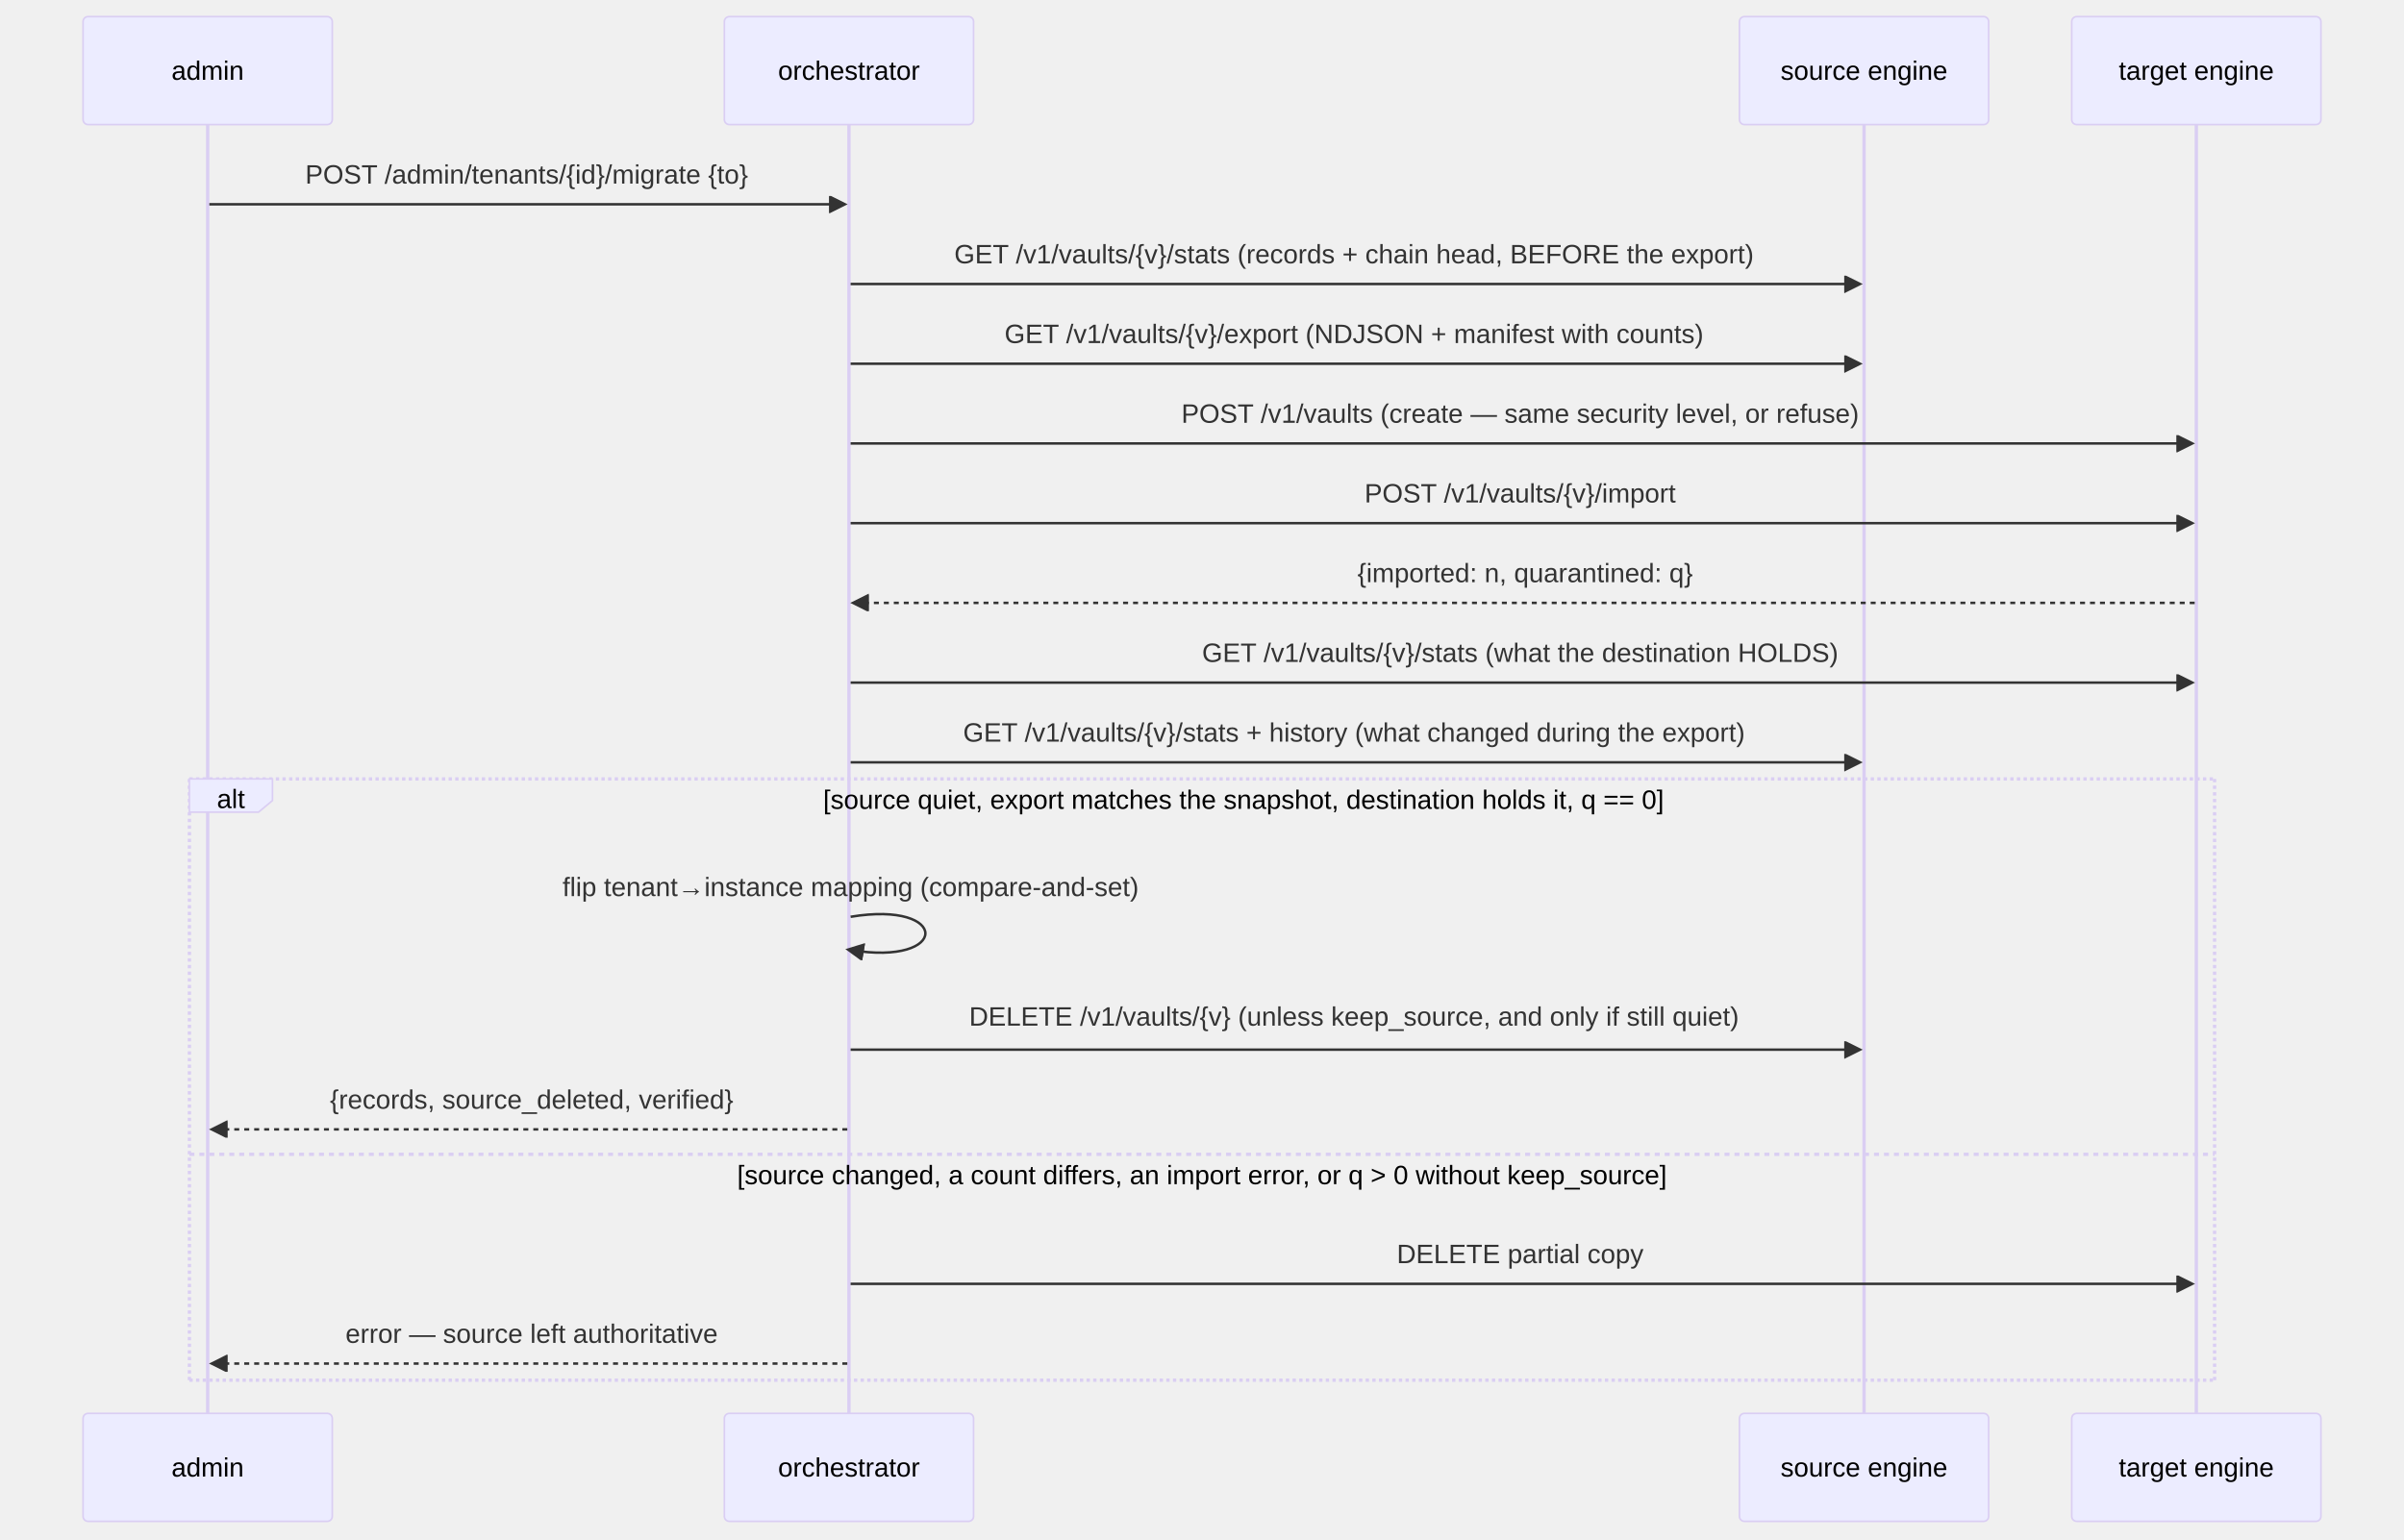
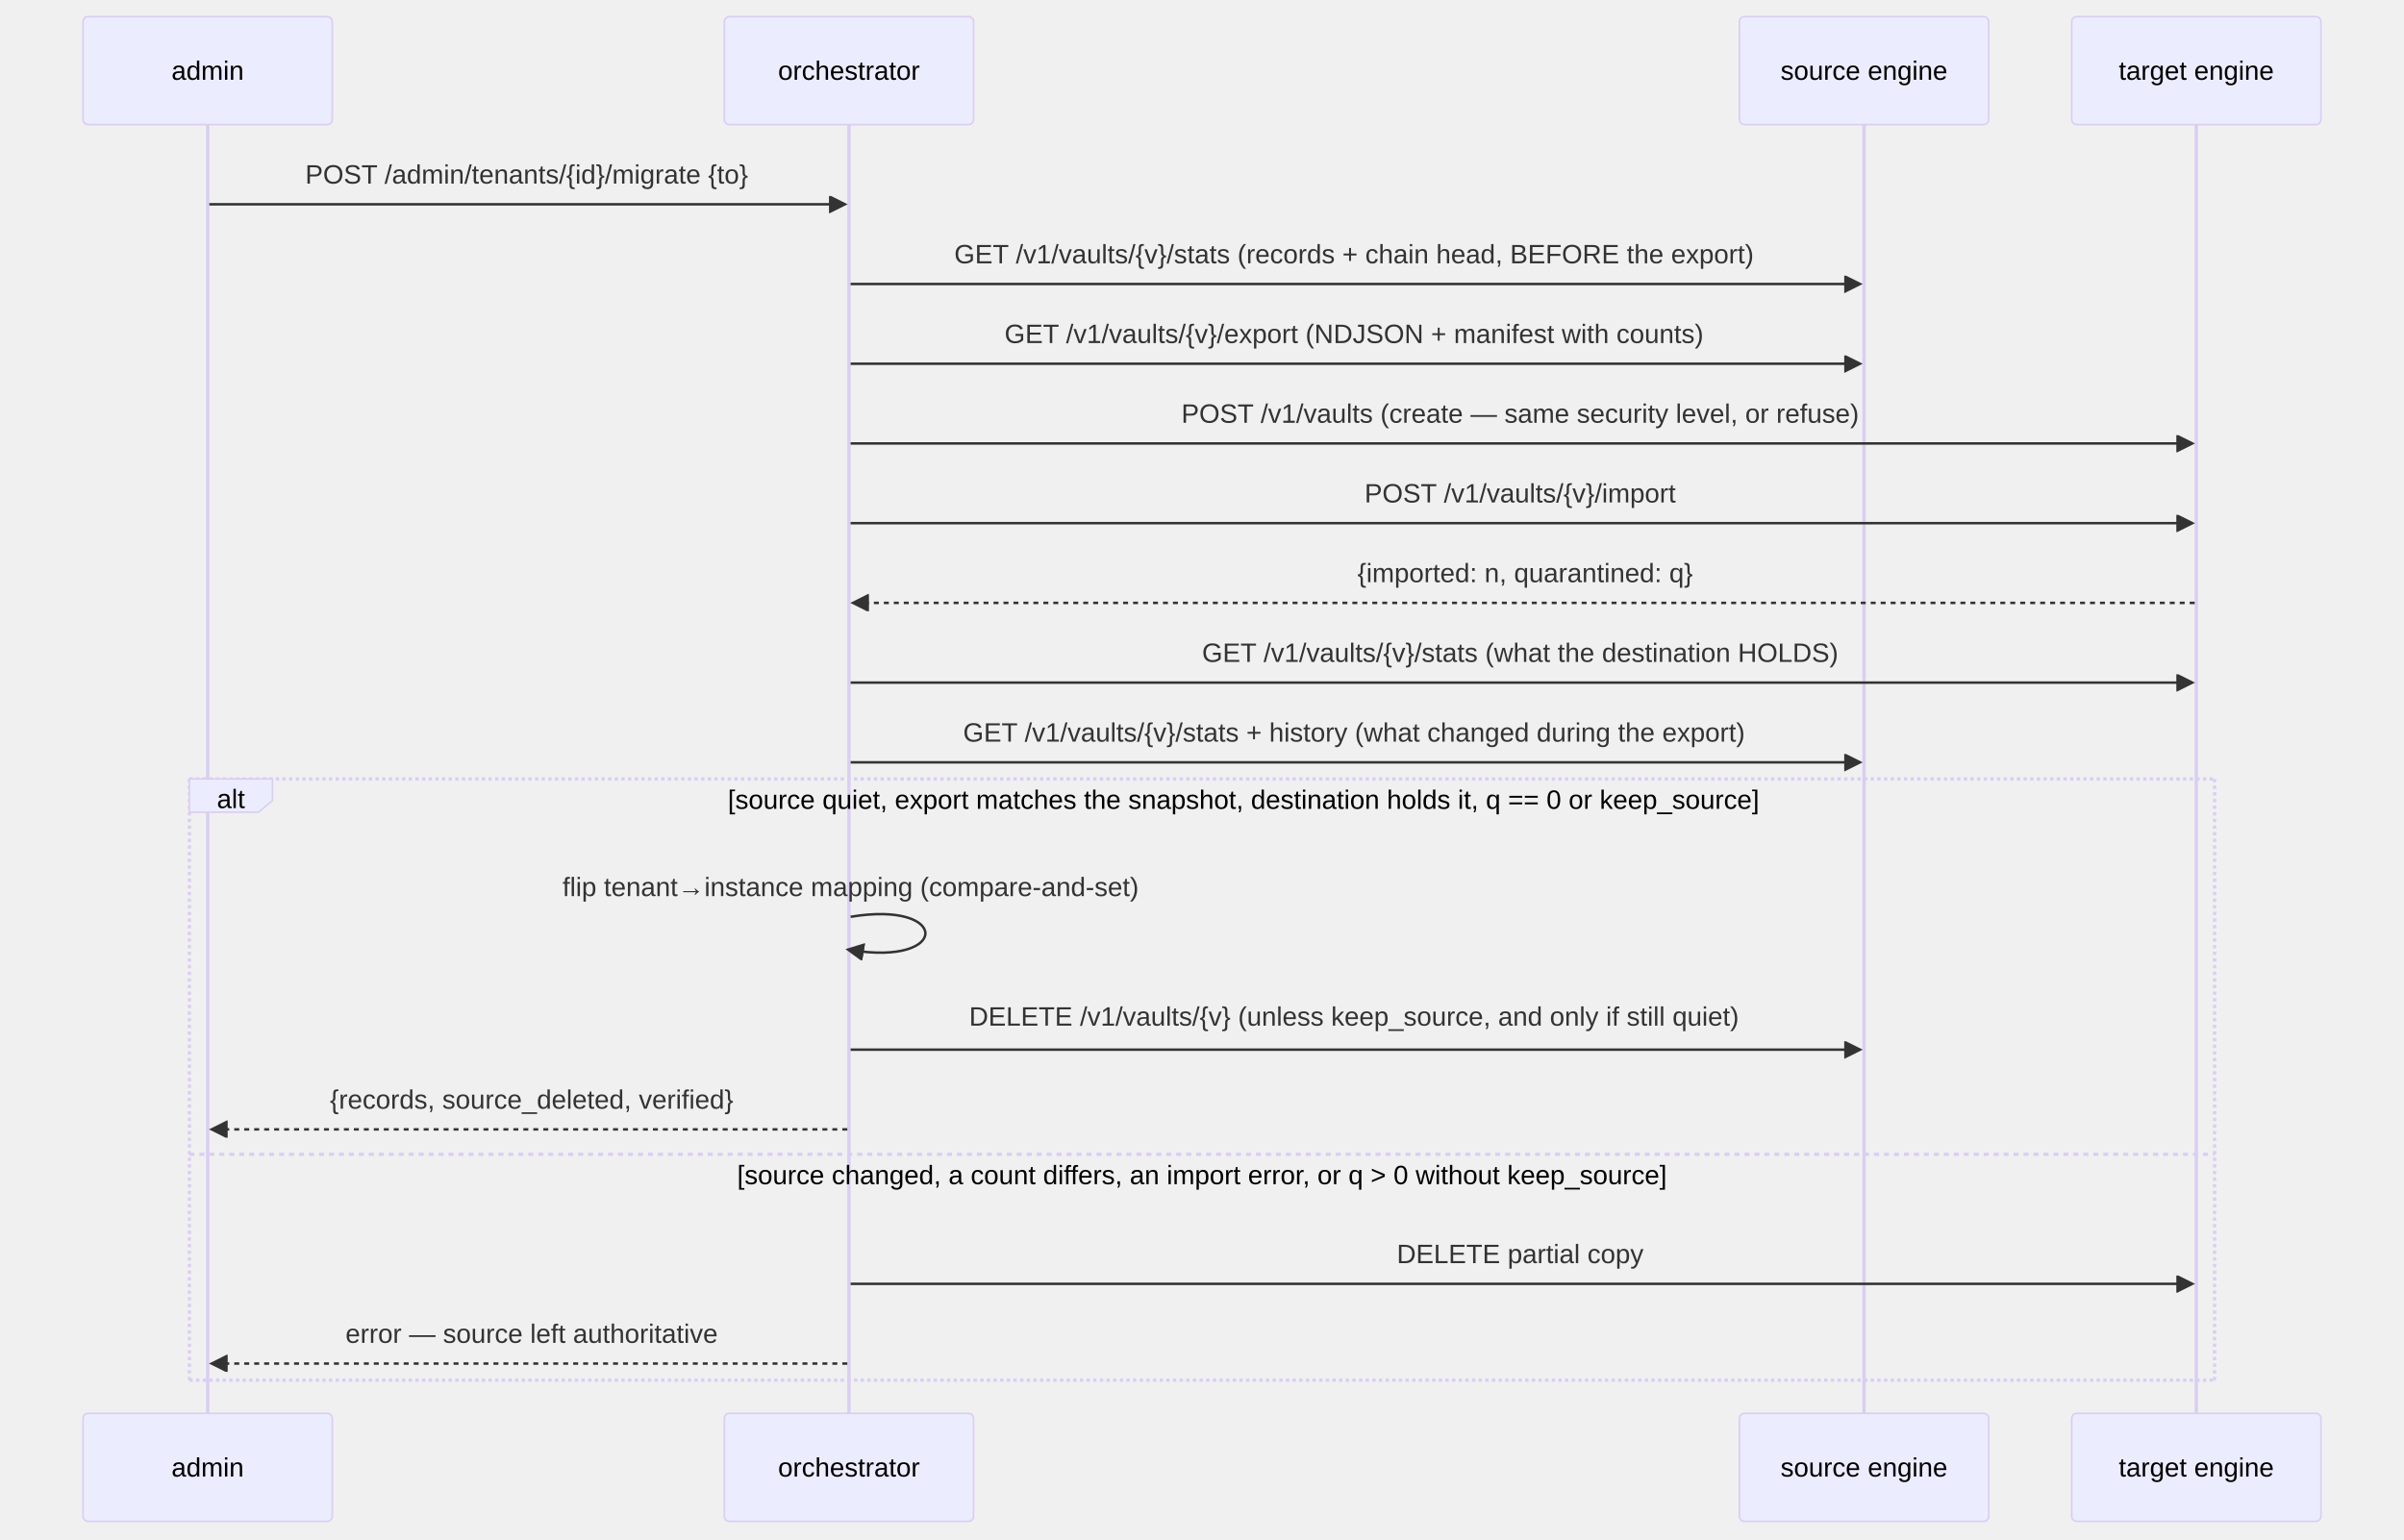
<svg xmlns="http://www.w3.org/2000/svg" aria-roledescription="sequence" role="graphics-document document" viewBox="-50 -10 1447 927" style="max-width: 1447px; background-color: white;" width="100%" id="my-svg">
  <g>
    <rect class="actor actor-bottom" ry="3" rx="3" name="D" height="65" width="150" stroke="#666" fill="#eaeaea" y="841" x="1197" />
    <text style="text-anchor: middle; font-size: 16px; font-weight: 400;" class="actor" alignment-baseline="central" dominant-baseline="central" y="873.5" x="1272">
      <tspan dy="0" x="1272">target engine</tspan>
    </text>
  </g>
  <g>
    <rect class="actor actor-bottom" ry="3" rx="3" name="S" height="65" width="150" stroke="#666" fill="#eaeaea" y="841" x="997" />
    <text style="text-anchor: middle; font-size: 16px; font-weight: 400;" class="actor" alignment-baseline="central" dominant-baseline="central" y="873.5" x="1072">
      <tspan dy="0" x="1072">source engine</tspan>
    </text>
  </g>
  <g>
    <rect class="actor actor-bottom" ry="3" rx="3" name="O" height="65" width="150" stroke="#666" fill="#eaeaea" y="841" x="386" />
    <text style="text-anchor: middle; font-size: 16px; font-weight: 400;" class="actor" alignment-baseline="central" dominant-baseline="central" y="873.5" x="461">
      <tspan dy="0" x="461">orchestrator</tspan>
    </text>
  </g>
  <g>
    <rect class="actor actor-bottom" ry="3" rx="3" name="A" height="65" width="150" stroke="#666" fill="#eaeaea" y="841" x="0" />
    <text style="text-anchor: middle; font-size: 16px; font-weight: 400;" class="actor" alignment-baseline="central" dominant-baseline="central" y="873.5" x="75">
      <tspan dy="0" x="75">admin</tspan>
    </text>
  </g>
  <g>
    <line stroke="#999" stroke-width="0.5px" class="200" y2="841" x2="1272" y1="5" x1="1272" id="actor3" />
    <g id="root-3">
      <rect class="actor actor-top" ry="3" rx="3" name="D" height="65" width="150" stroke="#666" fill="#eaeaea" y="0" x="1197" />
      <text style="text-anchor: middle; font-size: 16px; font-weight: 400;" class="actor" alignment-baseline="central" dominant-baseline="central" y="32.5" x="1272">
        <tspan dy="0" x="1272">target engine</tspan>
      </text>
    </g>
  </g>
  <g>
    <line stroke="#999" stroke-width="0.5px" class="200" y2="841" x2="1072" y1="5" x1="1072" id="actor2" />
    <g id="root-2">
      <rect class="actor actor-top" ry="3" rx="3" name="S" height="65" width="150" stroke="#666" fill="#eaeaea" y="0" x="997" />
      <text style="text-anchor: middle; font-size: 16px; font-weight: 400;" class="actor" alignment-baseline="central" dominant-baseline="central" y="32.5" x="1072">
        <tspan dy="0" x="1072">source engine</tspan>
      </text>
    </g>
  </g>
  <g>
    <line stroke="#999" stroke-width="0.5px" class="200" y2="841" x2="461" y1="5" x1="461" id="actor1" />
    <g id="root-1">
      <rect class="actor actor-top" ry="3" rx="3" name="O" height="65" width="150" stroke="#666" fill="#eaeaea" y="0" x="386" />
      <text style="text-anchor: middle; font-size: 16px; font-weight: 400;" class="actor" alignment-baseline="central" dominant-baseline="central" y="32.5" x="461">
        <tspan dy="0" x="461">orchestrator</tspan>
      </text>
    </g>
  </g>
  <g>
    <line stroke="#999" stroke-width="0.5px" class="200" y2="841" x2="75" y1="5" x1="75" id="actor0" />
    <g id="root-0">
      <rect class="actor actor-top" ry="3" rx="3" name="A" height="65" width="150" stroke="#666" fill="#eaeaea" y="0" x="0" />
      <text style="text-anchor: middle; font-size: 16px; font-weight: 400;" class="actor" alignment-baseline="central" dominant-baseline="central" y="32.5" x="75">
        <tspan dy="0" x="75">admin</tspan>
      </text>
    </g>
  </g>
  <style>#my-svg{font-family:"trebuchet ms",verdana,arial,sans-serif;font-size:16px;fill:#333;}#my-svg .error-icon{fill:#552222;}#my-svg .error-text{fill:#552222;stroke:#552222;}#my-svg .edge-thickness-normal{stroke-width:2px;}#my-svg .edge-thickness-thick{stroke-width:3.5px;}#my-svg .edge-pattern-solid{stroke-dasharray:0;}#my-svg .edge-pattern-dashed{stroke-dasharray:3;}#my-svg .edge-pattern-dotted{stroke-dasharray:2;}#my-svg .marker{fill:#333333;stroke:#333333;}#my-svg .marker.cross{stroke:#333333;}#my-svg svg{font-family:"trebuchet ms",verdana,arial,sans-serif;font-size:16px;}#my-svg .actor{stroke:hsl(259.626, 59.777%, 87.902%);fill:#ECECFF;}#my-svg text.actor&gt;tspan{fill:black;stroke:none;}#my-svg .actor-line{stroke:grey;}#my-svg .messageLine0{stroke-width:1.5;stroke-dasharray:none;stroke:#333;}#my-svg .messageLine1{stroke-width:1.5;stroke-dasharray:2,2;stroke:#333;}#my-svg #arrowhead path{fill:#333;stroke:#333;}#my-svg .sequenceNumber{fill:white;}#my-svg #sequencenumber{fill:#333;}#my-svg #crosshead path{fill:#333;stroke:#333;}#my-svg .messageText{fill:#333;stroke:none;}#my-svg .labelBox{stroke:hsl(259.626, 59.777%, 87.902%);fill:#ECECFF;}#my-svg .labelText,#my-svg .labelText&gt;tspan{fill:black;stroke:none;}#my-svg .loopText,#my-svg .loopText&gt;tspan{fill:black;stroke:none;}#my-svg .loopLine{stroke-width:2px;stroke-dasharray:2,2;stroke:hsl(259.626, 59.777%, 87.902%);fill:hsl(259.626, 59.777%, 87.902%);}#my-svg .note{stroke:#aaaa33;fill:#fff5ad;}#my-svg .noteText,#my-svg .noteText&gt;tspan{fill:black;stroke:none;}#my-svg .activation0{fill:#f4f4f4;stroke:#666;}#my-svg .activation1{fill:#f4f4f4;stroke:#666;}#my-svg .activation2{fill:#f4f4f4;stroke:#666;}#my-svg .actorPopupMenu{position:absolute;}#my-svg .actorPopupMenuPanel{position:absolute;fill:#ECECFF;box-shadow:0px 8px 16px 0px rgba(0,0,0,0.2);filter:drop-shadow(3px 5px 2px rgb(0 0 0 / 0.4));}#my-svg .actor-man line{stroke:hsl(259.626, 59.777%, 87.902%);fill:#ECECFF;}#my-svg .actor-man circle,#my-svg line{stroke:hsl(259.626, 59.777%, 87.902%);fill:#ECECFF;stroke-width:2px;}#my-svg :root{--mermaid-font-family:"trebuchet ms",verdana,arial,sans-serif;}</style>
  <g />
  <defs>
    <symbol height="24" width="24" id="computer">
      <path d="M2 2v13h20v-13h-20zm18 11h-16v-9h16v9zm-10.228 6l.466-1h3.524l.467 1h-4.457zm14.228 3h-24l2-6h2.104l-1.33 4h18.45l-1.297-4h2.073l2 6zm-5-10h-14v-7h14v7z" transform="scale(.5)" />
    </symbol>
  </defs>
  <defs>
    <symbol clip-rule="evenodd" fill-rule="evenodd" id="database">
      <path d="M12.258.001l.256.004.255.005.253.008.251.01.249.012.247.015.246.016.242.019.241.02.239.023.236.024.233.027.231.028.229.031.225.032.223.034.22.036.217.038.214.04.211.041.208.043.205.045.201.046.198.048.194.05.191.051.187.053.183.054.18.056.175.057.172.059.168.06.163.061.16.063.155.064.15.066.074.033.073.033.071.034.07.034.069.035.068.035.067.035.066.035.064.036.064.036.062.036.06.036.06.037.058.037.058.037.055.038.055.038.053.038.052.038.051.039.05.039.048.039.047.039.045.04.044.04.043.04.041.04.04.041.039.041.037.041.036.041.034.041.033.042.032.042.03.042.029.042.027.042.026.043.024.043.023.043.021.043.02.043.018.044.017.043.015.044.013.044.012.044.011.045.009.044.007.045.006.045.004.045.002.045.001.045v17l-.001.045-.002.045-.004.045-.006.045-.007.045-.009.044-.011.045-.012.044-.013.044-.015.044-.017.043-.018.044-.02.043-.021.043-.023.043-.024.043-.026.043-.027.042-.029.042-.03.042-.032.042-.033.042-.034.041-.036.041-.037.041-.039.041-.04.041-.041.04-.043.04-.044.04-.045.04-.047.039-.048.039-.05.039-.051.039-.052.038-.053.038-.055.038-.055.038-.058.037-.058.037-.06.037-.06.036-.062.036-.064.036-.064.036-.066.035-.067.035-.068.035-.069.035-.07.034-.071.034-.073.033-.074.033-.15.066-.155.064-.16.063-.163.061-.168.06-.172.059-.175.057-.18.056-.183.054-.187.053-.191.051-.194.05-.198.048-.201.046-.205.045-.208.043-.211.041-.214.04-.217.038-.22.036-.223.034-.225.032-.229.031-.231.028-.233.027-.236.024-.239.023-.241.02-.242.019-.246.016-.247.015-.249.012-.251.01-.253.008-.255.005-.256.004-.258.001-.258-.001-.256-.004-.255-.005-.253-.008-.251-.01-.249-.012-.247-.015-.245-.016-.243-.019-.241-.02-.238-.023-.236-.024-.234-.027-.231-.028-.228-.031-.226-.032-.223-.034-.22-.036-.217-.038-.214-.04-.211-.041-.208-.043-.204-.045-.201-.046-.198-.048-.195-.05-.19-.051-.187-.053-.184-.054-.179-.056-.176-.057-.172-.059-.167-.06-.164-.061-.159-.063-.155-.064-.151-.066-.074-.033-.072-.033-.072-.034-.07-.034-.069-.035-.068-.035-.067-.035-.066-.035-.064-.036-.063-.036-.062-.036-.061-.036-.06-.037-.058-.037-.057-.037-.056-.038-.055-.038-.053-.038-.052-.038-.051-.039-.049-.039-.049-.039-.046-.039-.046-.04-.044-.04-.043-.04-.041-.04-.04-.041-.039-.041-.037-.041-.036-.041-.034-.041-.033-.042-.032-.042-.03-.042-.029-.042-.027-.042-.026-.043-.024-.043-.023-.043-.021-.043-.02-.043-.018-.044-.017-.043-.015-.044-.013-.044-.012-.044-.011-.045-.009-.044-.007-.045-.006-.045-.004-.045-.002-.045-.001-.045v-17l.001-.045.002-.045.004-.045.006-.045.007-.045.009-.044.011-.045.012-.044.013-.044.015-.044.017-.043.018-.044.02-.043.021-.043.023-.043.024-.043.026-.043.027-.042.029-.042.03-.042.032-.042.033-.042.034-.041.036-.041.037-.041.039-.041.04-.041.041-.04.043-.04.044-.04.046-.04.046-.039.049-.039.049-.039.051-.039.052-.038.053-.038.055-.038.056-.038.057-.037.058-.037.06-.037.061-.036.062-.036.063-.036.064-.036.066-.035.067-.035.068-.035.069-.035.07-.034.072-.034.072-.033.074-.033.151-.066.155-.064.159-.063.164-.061.167-.06.172-.059.176-.057.179-.056.184-.054.187-.053.19-.051.195-.05.198-.048.201-.046.204-.045.208-.043.211-.041.214-.04.217-.038.22-.036.223-.034.226-.032.228-.031.231-.028.234-.027.236-.024.238-.023.241-.02.243-.019.245-.016.247-.015.249-.012.251-.01.253-.008.255-.005.256-.004.258-.001.258.001zm-9.258 20.499v.01l.001.021.003.021.004.022.005.021.006.022.007.022.009.023.01.022.011.023.012.023.013.023.015.023.016.024.017.023.018.024.019.024.021.024.022.025.023.024.024.025.052.049.056.05.061.051.066.051.07.051.075.051.079.052.084.052.088.052.092.052.097.052.102.051.105.052.11.052.114.051.119.051.123.051.127.05.131.05.135.05.139.048.144.049.147.047.152.047.155.047.16.045.163.045.167.043.171.043.176.041.178.041.183.039.187.039.19.037.194.035.197.035.202.033.204.031.209.03.212.029.216.027.219.025.222.024.226.021.23.02.233.018.236.016.24.015.243.012.246.01.249.008.253.005.256.004.259.001.26-.001.257-.004.254-.005.25-.008.247-.011.244-.012.241-.014.237-.016.233-.018.231-.021.226-.021.224-.024.22-.026.216-.027.212-.028.21-.031.205-.031.202-.034.198-.034.194-.036.191-.037.187-.039.183-.04.179-.04.175-.042.172-.043.168-.044.163-.045.16-.046.155-.046.152-.047.148-.048.143-.049.139-.049.136-.05.131-.05.126-.05.123-.051.118-.052.114-.051.11-.052.106-.052.101-.052.096-.052.092-.052.088-.053.083-.051.079-.052.074-.052.07-.051.065-.051.06-.051.056-.05.051-.05.023-.024.023-.025.021-.024.02-.024.019-.024.018-.024.017-.024.015-.023.014-.024.013-.023.012-.023.01-.023.01-.022.008-.022.006-.022.006-.022.004-.022.004-.021.001-.021.001-.021v-4.127l-.077.055-.08.053-.083.054-.085.053-.087.052-.09.052-.093.051-.095.05-.097.05-.1.049-.102.049-.105.048-.106.047-.109.047-.111.046-.114.045-.115.045-.118.044-.12.043-.122.042-.124.042-.126.041-.128.04-.13.04-.132.038-.134.038-.135.037-.138.037-.139.035-.142.035-.143.034-.144.033-.147.032-.148.031-.15.03-.151.03-.153.029-.154.027-.156.027-.158.026-.159.025-.161.024-.162.023-.163.022-.165.021-.166.02-.167.019-.169.018-.169.017-.171.016-.173.015-.173.014-.175.013-.175.012-.177.011-.178.01-.179.008-.179.008-.181.006-.182.005-.182.004-.184.003-.184.002h-.37l-.184-.002-.184-.003-.182-.004-.182-.005-.181-.006-.179-.008-.179-.008-.178-.01-.176-.011-.176-.012-.175-.013-.173-.014-.172-.015-.171-.016-.17-.017-.169-.018-.167-.019-.166-.02-.165-.021-.163-.022-.162-.023-.161-.024-.159-.025-.157-.026-.156-.027-.155-.027-.153-.029-.151-.03-.15-.03-.148-.031-.146-.032-.145-.033-.143-.034-.141-.035-.14-.035-.137-.037-.136-.037-.134-.038-.132-.038-.13-.04-.128-.04-.126-.041-.124-.042-.122-.042-.12-.044-.117-.043-.116-.045-.113-.045-.112-.046-.109-.047-.106-.047-.105-.048-.102-.049-.1-.049-.097-.05-.095-.05-.093-.052-.09-.051-.087-.052-.085-.053-.083-.054-.08-.054-.077-.054v4.127zm0-5.654v.011l.001.021.003.021.004.021.005.022.006.022.007.022.009.022.01.022.011.023.012.023.013.023.015.024.016.023.017.024.018.024.019.024.021.024.022.024.023.025.024.024.052.05.056.05.061.05.066.051.07.051.075.052.079.051.084.052.088.052.092.052.097.052.102.052.105.052.11.051.114.051.119.052.123.05.127.051.131.05.135.049.139.049.144.048.147.048.152.047.155.046.16.045.163.045.167.044.171.042.176.042.178.04.183.04.187.038.19.037.194.036.197.034.202.033.204.032.209.03.212.028.216.027.219.025.222.024.226.022.23.02.233.018.236.016.24.014.243.012.246.01.249.008.253.006.256.003.259.001.26-.001.257-.003.254-.006.25-.008.247-.01.244-.012.241-.015.237-.016.233-.018.231-.02.226-.022.224-.024.22-.025.216-.027.212-.029.21-.03.205-.032.202-.033.198-.035.194-.036.191-.037.187-.039.183-.039.179-.041.175-.042.172-.043.168-.044.163-.045.16-.045.155-.047.152-.047.148-.048.143-.048.139-.05.136-.049.131-.05.126-.051.123-.051.118-.051.114-.052.11-.052.106-.052.101-.052.096-.052.092-.052.088-.052.083-.052.079-.052.074-.051.07-.052.065-.051.06-.05.056-.051.051-.049.023-.025.023-.024.021-.025.02-.024.019-.024.018-.024.017-.024.015-.023.014-.023.013-.024.012-.022.01-.023.01-.023.008-.022.006-.022.006-.022.004-.021.004-.022.001-.021.001-.021v-4.139l-.077.054-.08.054-.083.054-.085.052-.087.053-.09.051-.093.051-.095.051-.097.05-.1.049-.102.049-.105.048-.106.047-.109.047-.111.046-.114.045-.115.044-.118.044-.12.044-.122.042-.124.042-.126.041-.128.04-.13.039-.132.039-.134.038-.135.037-.138.036-.139.036-.142.035-.143.033-.144.033-.147.033-.148.031-.15.03-.151.03-.153.028-.154.028-.156.027-.158.026-.159.025-.161.024-.162.023-.163.022-.165.021-.166.02-.167.019-.169.018-.169.017-.171.016-.173.015-.173.014-.175.013-.175.012-.177.011-.178.009-.179.009-.179.007-.181.007-.182.005-.182.004-.184.003-.184.002h-.37l-.184-.002-.184-.003-.182-.004-.182-.005-.181-.007-.179-.007-.179-.009-.178-.009-.176-.011-.176-.012-.175-.013-.173-.014-.172-.015-.171-.016-.17-.017-.169-.018-.167-.019-.166-.02-.165-.021-.163-.022-.162-.023-.161-.024-.159-.025-.157-.026-.156-.027-.155-.028-.153-.028-.151-.03-.15-.03-.148-.031-.146-.033-.145-.033-.143-.033-.141-.035-.14-.036-.137-.036-.136-.037-.134-.038-.132-.039-.13-.039-.128-.04-.126-.041-.124-.042-.122-.043-.12-.043-.117-.044-.116-.044-.113-.046-.112-.046-.109-.046-.106-.047-.105-.048-.102-.049-.1-.049-.097-.05-.095-.051-.093-.051-.09-.051-.087-.053-.085-.052-.083-.054-.08-.054-.077-.054v4.139zm0-5.666v.011l.001.02.003.022.004.021.005.022.006.021.007.022.009.023.01.022.011.023.012.023.013.023.015.023.016.024.017.024.018.023.019.024.021.025.022.024.023.024.024.025.052.05.056.05.061.05.066.051.07.051.075.052.079.051.084.052.088.052.092.052.097.052.102.052.105.051.11.052.114.051.119.051.123.051.127.05.131.05.135.05.139.049.144.048.147.048.152.047.155.046.16.045.163.045.167.043.171.043.176.042.178.04.183.04.187.038.19.037.194.036.197.034.202.033.204.032.209.03.212.028.216.027.219.025.222.024.226.021.23.02.233.018.236.017.24.014.243.012.246.01.249.008.253.006.256.003.259.001.26-.001.257-.003.254-.006.25-.008.247-.01.244-.013.241-.014.237-.016.233-.018.231-.02.226-.022.224-.024.22-.025.216-.027.212-.029.21-.03.205-.032.202-.033.198-.035.194-.036.191-.037.187-.039.183-.039.179-.041.175-.042.172-.043.168-.044.163-.045.16-.045.155-.047.152-.047.148-.048.143-.049.139-.049.136-.049.131-.051.126-.05.123-.051.118-.052.114-.051.11-.052.106-.052.101-.052.096-.052.092-.052.088-.052.083-.052.079-.052.074-.052.07-.051.065-.051.06-.051.056-.05.051-.049.023-.025.023-.025.021-.024.02-.024.019-.024.018-.024.017-.024.015-.023.014-.024.013-.023.012-.023.01-.022.01-.023.008-.022.006-.022.006-.022.004-.022.004-.021.001-.021.001-.021v-4.153l-.077.054-.08.054-.083.053-.085.053-.087.053-.09.051-.093.051-.095.051-.097.05-.1.049-.102.048-.105.048-.106.048-.109.046-.111.046-.114.046-.115.044-.118.044-.12.043-.122.043-.124.042-.126.041-.128.04-.13.039-.132.039-.134.038-.135.037-.138.036-.139.036-.142.034-.143.034-.144.033-.147.032-.148.032-.15.03-.151.03-.153.028-.154.028-.156.027-.158.026-.159.024-.161.024-.162.023-.163.023-.165.021-.166.02-.167.019-.169.018-.169.017-.171.016-.173.015-.173.014-.175.013-.175.012-.177.01-.178.01-.179.009-.179.007-.181.006-.182.006-.182.004-.184.003-.184.001-.185.001-.185-.001-.184-.001-.184-.003-.182-.004-.182-.006-.181-.006-.179-.007-.179-.009-.178-.01-.176-.01-.176-.012-.175-.013-.173-.014-.172-.015-.171-.016-.17-.017-.169-.018-.167-.019-.166-.02-.165-.021-.163-.023-.162-.023-.161-.024-.159-.024-.157-.026-.156-.027-.155-.028-.153-.028-.151-.03-.15-.03-.148-.032-.146-.032-.145-.033-.143-.034-.141-.034-.14-.036-.137-.036-.136-.037-.134-.038-.132-.039-.13-.039-.128-.041-.126-.041-.124-.041-.122-.043-.12-.043-.117-.044-.116-.044-.113-.046-.112-.046-.109-.046-.106-.048-.105-.048-.102-.048-.1-.05-.097-.049-.095-.051-.093-.051-.09-.052-.087-.052-.085-.053-.083-.053-.08-.054-.077-.054v4.153zm8.74-8.179l-.257.004-.254.005-.25.008-.247.011-.244.012-.241.014-.237.016-.233.018-.231.021-.226.022-.224.023-.22.026-.216.027-.212.028-.21.031-.205.032-.202.033-.198.034-.194.036-.191.038-.187.038-.183.04-.179.041-.175.042-.172.043-.168.043-.163.045-.16.046-.155.046-.152.048-.148.048-.143.048-.139.049-.136.05-.131.05-.126.051-.123.051-.118.051-.114.052-.11.052-.106.052-.101.052-.096.052-.092.052-.088.052-.083.052-.079.052-.074.051-.07.052-.065.051-.06.05-.056.05-.051.05-.023.025-.023.024-.021.024-.02.025-.019.024-.018.024-.017.023-.015.024-.014.023-.013.023-.012.023-.01.023-.01.022-.008.022-.006.023-.006.021-.004.022-.004.021-.001.021-.001.021.001.021.001.021.004.021.004.022.006.021.006.023.008.022.01.022.01.023.012.023.013.023.014.023.015.024.017.023.018.024.019.024.02.025.021.024.023.024.023.025.051.05.056.05.06.05.065.051.07.052.074.051.079.052.083.052.088.052.092.052.096.052.101.052.106.052.11.052.114.052.118.051.123.051.126.051.131.05.136.05.139.049.143.048.148.048.152.048.155.046.16.046.163.045.168.043.172.043.175.042.179.041.183.04.187.038.191.038.194.036.198.034.202.033.205.032.21.031.212.028.216.027.22.026.224.023.226.022.231.021.233.018.237.016.241.014.244.012.247.011.25.008.254.005.257.004.26.001.26-.001.257-.004.254-.005.25-.008.247-.011.244-.012.241-.014.237-.016.233-.018.231-.021.226-.022.224-.023.22-.026.216-.027.212-.028.21-.031.205-.032.202-.033.198-.034.194-.036.191-.038.187-.038.183-.04.179-.041.175-.042.172-.043.168-.043.163-.045.16-.046.155-.046.152-.048.148-.048.143-.048.139-.049.136-.05.131-.05.126-.051.123-.051.118-.051.114-.052.11-.052.106-.052.101-.052.096-.052.092-.052.088-.052.083-.052.079-.052.074-.051.07-.052.065-.051.06-.05.056-.05.051-.05.023-.025.023-.024.021-.024.02-.025.019-.024.018-.024.017-.023.015-.024.014-.023.013-.023.012-.023.01-.023.01-.022.008-.022.006-.023.006-.021.004-.022.004-.021.001-.021.001-.021-.001-.021-.001-.021-.004-.021-.004-.022-.006-.021-.006-.023-.008-.022-.01-.022-.01-.023-.012-.023-.013-.023-.014-.023-.015-.024-.017-.023-.018-.024-.019-.024-.02-.025-.021-.024-.023-.024-.023-.025-.051-.05-.056-.05-.06-.05-.065-.051-.07-.052-.074-.051-.079-.052-.083-.052-.088-.052-.092-.052-.096-.052-.101-.052-.106-.052-.11-.052-.114-.052-.118-.051-.123-.051-.126-.051-.131-.05-.136-.05-.139-.049-.143-.048-.148-.048-.152-.048-.155-.046-.16-.046-.163-.045-.168-.043-.172-.043-.175-.042-.179-.041-.183-.04-.187-.038-.191-.038-.194-.036-.198-.034-.202-.033-.205-.032-.21-.031-.212-.028-.216-.027-.22-.026-.224-.023-.226-.022-.231-.021-.233-.018-.237-.016-.241-.014-.244-.012-.247-.011-.25-.008-.254-.005-.257-.004-.26-.001-.26.001z" transform="scale(.5)" />
    </symbol>
  </defs>
  <defs>
    <symbol height="24" width="24" id="clock">
      <path d="M12 2c5.514 0 10 4.486 10 10s-4.486 10-10 10-10-4.486-10-10 4.486-10 10-10zm0-2c-6.627 0-12 5.373-12 12s5.373 12 12 12 12-5.373 12-12-5.373-12-12-12zm5.848 12.459c.202.038.202.333.001.372-1.907.361-6.045 1.111-6.547 1.111-.719 0-1.301-.582-1.301-1.301 0-.512.77-5.447 1.125-7.445.034-.192.312-.181.343.014l.985 6.238 5.394 1.011z" transform="scale(.5)" />
    </symbol>
  </defs>
  <defs>
    <marker orient="auto" markerHeight="12" markerWidth="12" markerUnits="userSpaceOnUse" refY="5" refX="7.9" id="arrowhead">
      <path d="M 0 0 L 10 5 L 0 10 z" />
    </marker>
  </defs>
  <defs>
    <marker refY="4.5" refX="4" orient="auto" markerHeight="8" markerWidth="15" id="crosshead">
      <path style="stroke-dasharray: 0, 0;" d="M 1,2 L 6,7 M 6,2 L 1,7" stroke-width="1pt" stroke="#000000" fill="none" />
    </marker>
  </defs>
  <defs>
    <marker orient="auto" markerHeight="28" markerWidth="20" refY="7" refX="15.5" id="filled-head">
      <path d="M 18,7 L9,13 L14,7 L9,1 Z" />
    </marker>
  </defs>
  <defs>
    <marker orient="auto" markerHeight="40" markerWidth="60" refY="15" refX="15" id="sequencenumber">
      <circle r="6" cy="15" cx="15" />
    </marker>
  </defs>
  <g>
    <line class="loopLine" y2="459" x2="1283" y1="459" x1="64" />
    <line class="loopLine" y2="821" x2="1283" y1="459" x1="1283" />
    <line class="loopLine" y2="821" x2="1283" y1="821" x1="64" />
    <line class="loopLine" y2="821" x2="64" y1="459" x1="64" />
    <line style="stroke-dasharray: 3, 3;" class="loopLine" y2="685" x2="1283" y1="685" x1="64" />
    <polygon class="labelBox" points="64,459 114,459 114,472 105.6,479 64,479" />
    <text style="font-size: 16px; font-weight: 400;" class="labelText" alignment-baseline="middle" dominant-baseline="middle" text-anchor="middle" y="472" x="89">alt</text>
    <text style="font-size: 16px; font-weight: 400;" class="loopText" text-anchor="middle" y="477" x="698.5">
-       <tspan x="698.5">[source quiet, export matches the snapshot, destination holds it, q == 0]</tspan>
+       <tspan x="698.5">[source quiet, export matches the snapshot, destination holds it, q == 0 or keep_source]</tspan>
    </text>
    <text style="font-size: 16px; font-weight: 400;" class="loopText" text-anchor="middle" y="703" x="673.5">[source changed, a count differs, an import error, or q &gt; 0 without keep_source]</text>
  </g>
  <text style="font-size: 16px; font-weight: 400;" dy="1em" class="messageText" alignment-baseline="middle" dominant-baseline="middle" text-anchor="middle" y="80" x="267">POST /admin/tenants/{id}/migrate {to}</text>
  <line style="fill: none;" marker-end="url(#arrowhead)" stroke="none" stroke-width="2" class="messageLine0" y2="113" x2="457" y1="113" x1="76" />
  <text style="font-size: 16px; font-weight: 400;" dy="1em" class="messageText" alignment-baseline="middle" dominant-baseline="middle" text-anchor="middle" y="128" x="765">GET /v1/vaults/{v}/stats (records + chain head, BEFORE the export)</text>
  <line style="fill: none;" marker-end="url(#arrowhead)" stroke="none" stroke-width="2" class="messageLine0" y2="161" x2="1068" y1="161" x1="462" />
  <text style="font-size: 16px; font-weight: 400;" dy="1em" class="messageText" alignment-baseline="middle" dominant-baseline="middle" text-anchor="middle" y="176" x="765">GET /v1/vaults/{v}/export (NDJSON + manifest with counts)</text>
  <line style="fill: none;" marker-end="url(#arrowhead)" stroke="none" stroke-width="2" class="messageLine0" y2="209" x2="1068" y1="209" x1="462" />
  <text style="font-size: 16px; font-weight: 400;" dy="1em" class="messageText" alignment-baseline="middle" dominant-baseline="middle" text-anchor="middle" y="224" x="865">POST /v1/vaults (create — same security level, or refuse)</text>
  <line style="fill: none;" marker-end="url(#arrowhead)" stroke="none" stroke-width="2" class="messageLine0" y2="257" x2="1268" y1="257" x1="462" />
  <text style="font-size: 16px; font-weight: 400;" dy="1em" class="messageText" alignment-baseline="middle" dominant-baseline="middle" text-anchor="middle" y="272" x="865">POST /v1/vaults/{v}/import</text>
  <line style="fill: none;" marker-end="url(#arrowhead)" stroke="none" stroke-width="2" class="messageLine0" y2="305" x2="1268" y1="305" x1="462" />
  <text style="font-size: 16px; font-weight: 400;" dy="1em" class="messageText" alignment-baseline="middle" dominant-baseline="middle" text-anchor="middle" y="320" x="868">{imported: n, quarantined: q}</text>
  <line style="stroke-dasharray: 3, 3; fill: none;" marker-end="url(#arrowhead)" stroke="none" stroke-width="2" class="messageLine1" y2="353" x2="465" y1="353" x1="1271" />
  <text style="font-size: 16px; font-weight: 400;" dy="1em" class="messageText" alignment-baseline="middle" dominant-baseline="middle" text-anchor="middle" y="368" x="865">GET /v1/vaults/{v}/stats (what the destination HOLDS)</text>
  <line style="fill: none;" marker-end="url(#arrowhead)" stroke="none" stroke-width="2" class="messageLine0" y2="401" x2="1268" y1="401" x1="462" />
  <text style="font-size: 16px; font-weight: 400;" dy="1em" class="messageText" alignment-baseline="middle" dominant-baseline="middle" text-anchor="middle" y="416" x="765">GET /v1/vaults/{v}/stats + history (what changed during the export)</text>
  <line style="fill: none;" marker-end="url(#arrowhead)" stroke="none" stroke-width="2" class="messageLine0" y2="449" x2="1068" y1="449" x1="462" />
  <text style="font-size: 16px; font-weight: 400;" dy="1em" class="messageText" alignment-baseline="middle" dominant-baseline="middle" text-anchor="middle" y="509" x="462">flip tenant→instance mapping (compare-and-set)</text>
  <path style="fill: none;" marker-end="url(#arrowhead)" stroke="none" stroke-width="2" class="messageLine0" d="M 462,542 C 522,532 522,572 462,562" />
  <text style="font-size: 16px; font-weight: 400;" dy="1em" class="messageText" alignment-baseline="middle" dominant-baseline="middle" text-anchor="middle" y="587" x="765">DELETE /v1/vaults/{v} (unless keep_source, and only if still quiet)</text>
  <line style="fill: none;" marker-end="url(#arrowhead)" stroke="none" stroke-width="2" class="messageLine0" y2="622" x2="1068" y1="622" x1="462" />
  <text style="font-size: 16px; font-weight: 400;" dy="1em" class="messageText" alignment-baseline="middle" dominant-baseline="middle" text-anchor="middle" y="637" x="270">{records, source_deleted, verified}</text>
  <line style="stroke-dasharray: 3, 3; fill: none;" marker-end="url(#arrowhead)" stroke="none" stroke-width="2" class="messageLine1" y2="670" x2="79" y1="670" x1="460" />
  <text style="font-size: 16px; font-weight: 400;" dy="1em" class="messageText" alignment-baseline="middle" dominant-baseline="middle" text-anchor="middle" y="730" x="865">DELETE partial copy</text>
  <line style="fill: none;" marker-end="url(#arrowhead)" stroke="none" stroke-width="2" class="messageLine0" y2="763" x2="1268" y1="763" x1="462" />
  <text style="font-size: 16px; font-weight: 400;" dy="1em" class="messageText" alignment-baseline="middle" dominant-baseline="middle" text-anchor="middle" y="778" x="270">error — source left authoritative</text>
  <line style="stroke-dasharray: 3, 3; fill: none;" marker-end="url(#arrowhead)" stroke="none" stroke-width="2" class="messageLine1" y2="811" x2="79" y1="811" x1="460" />
</svg>
